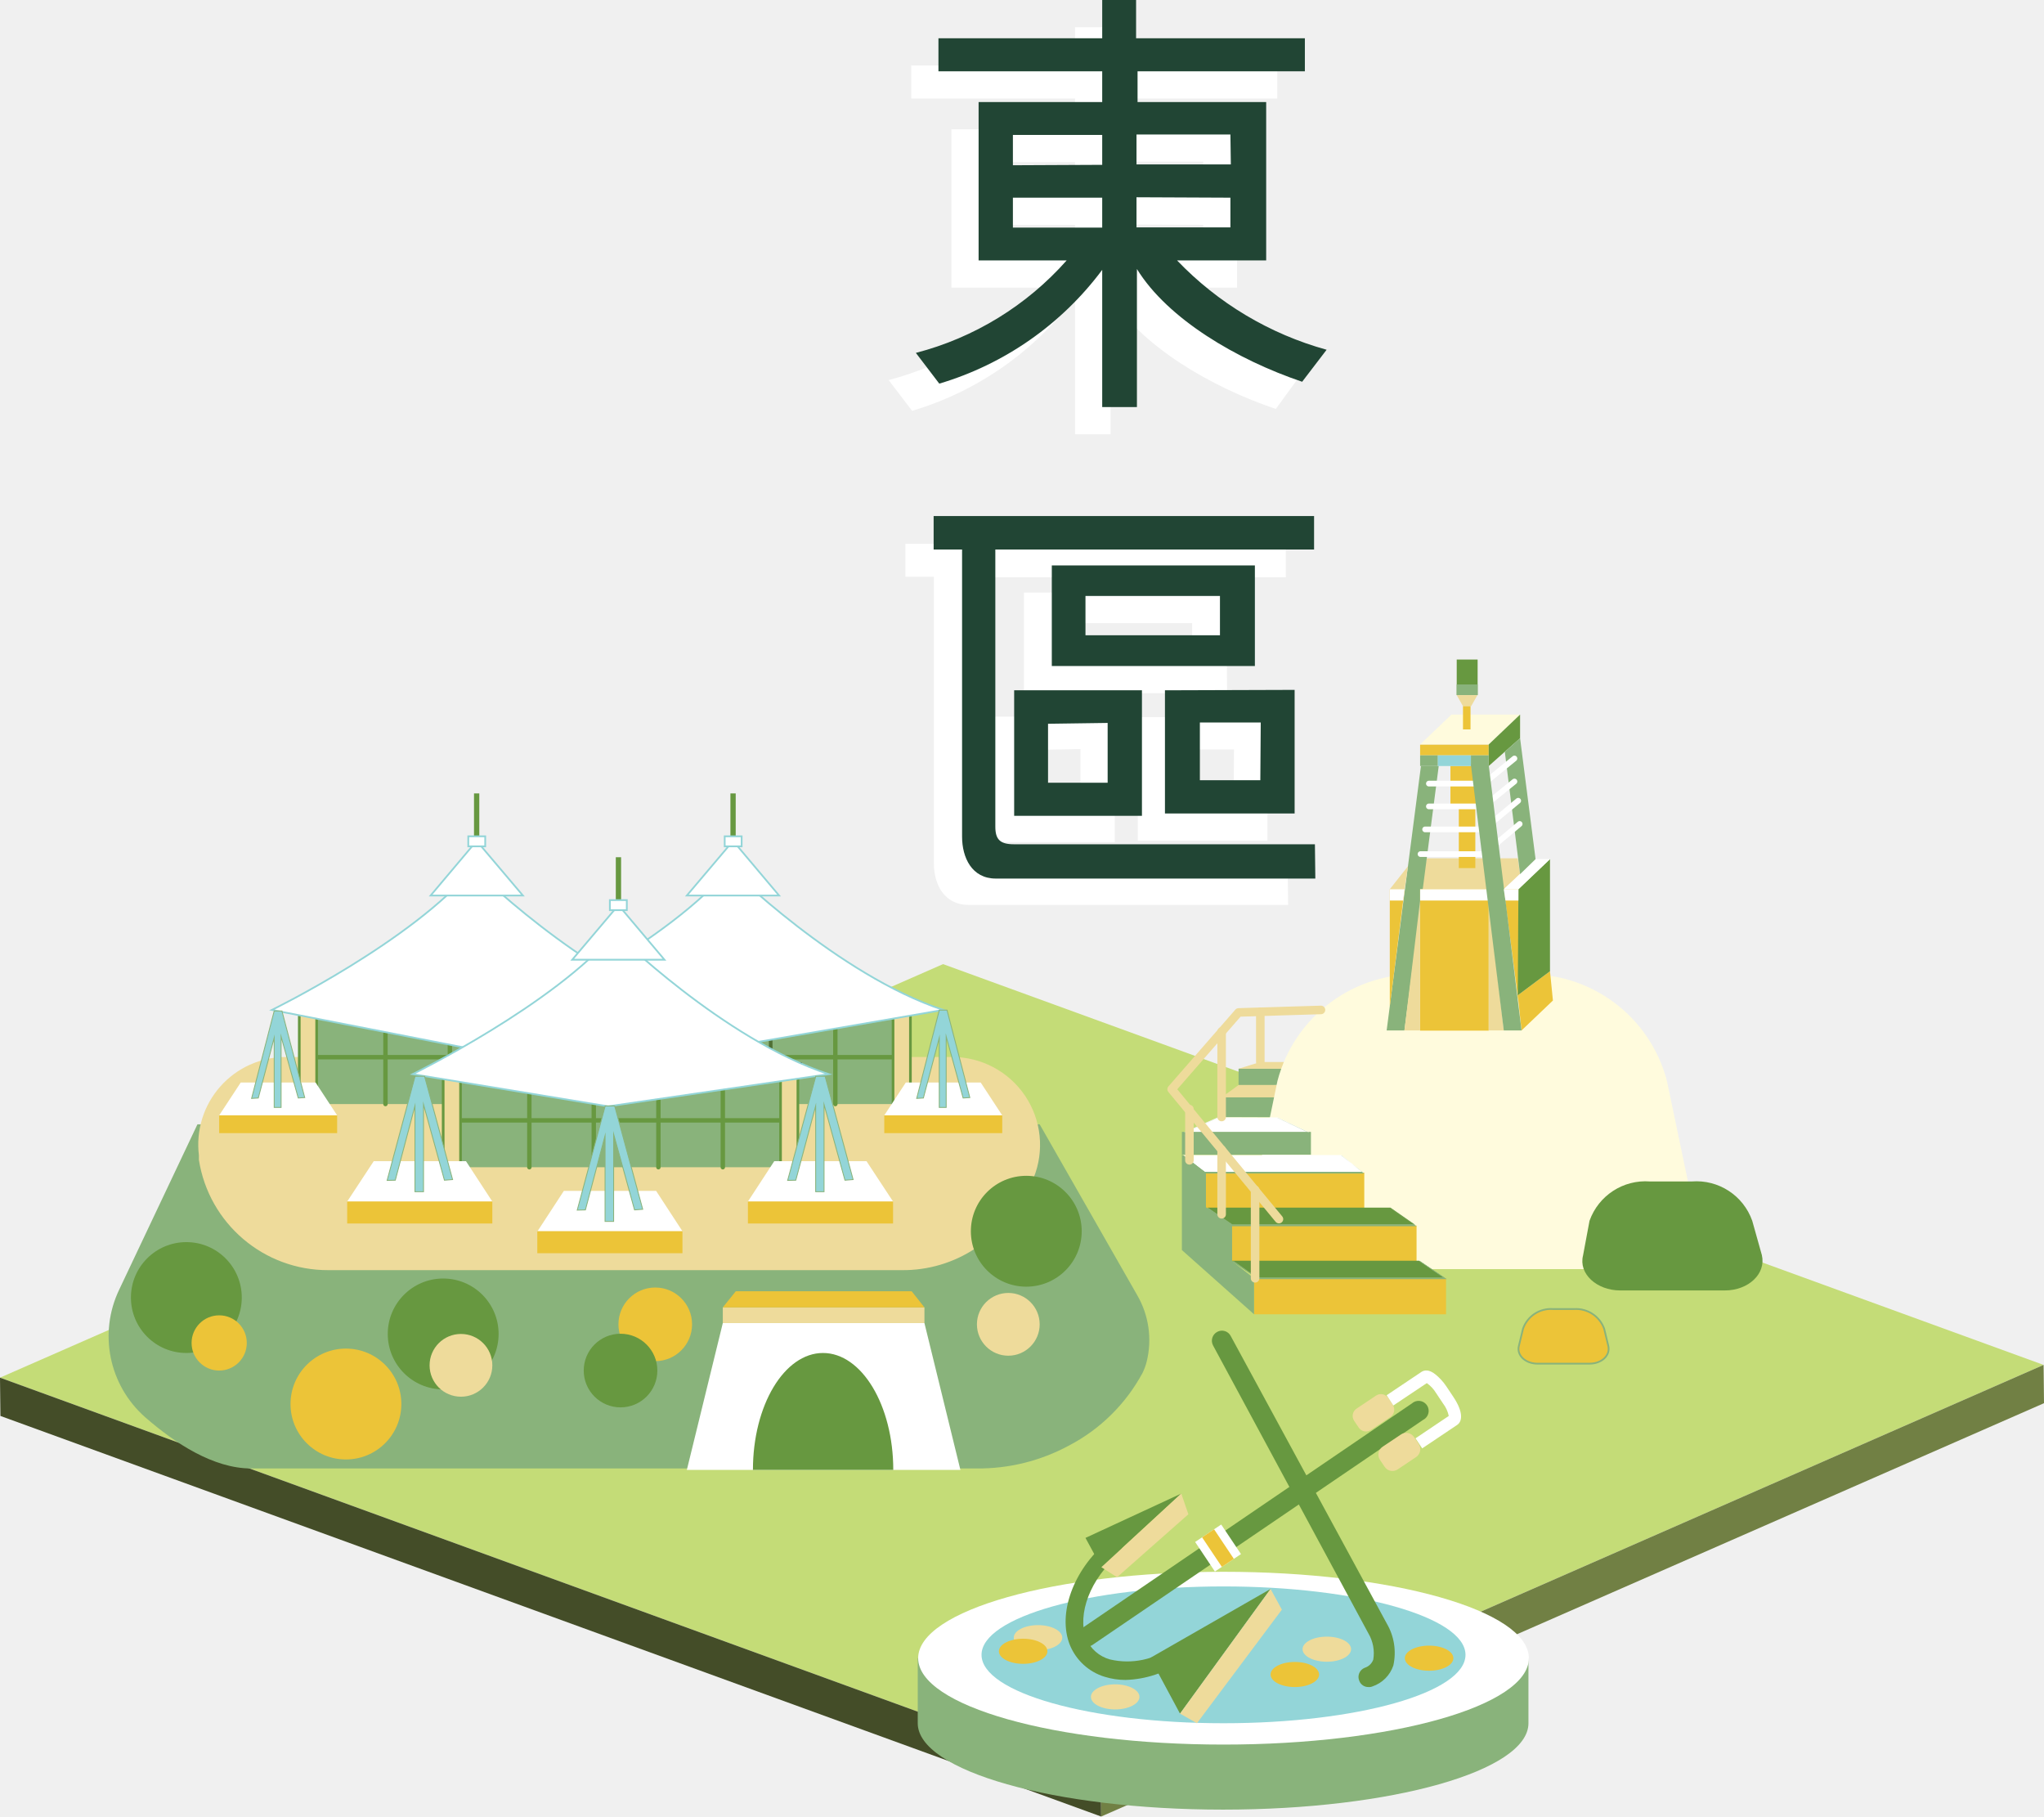
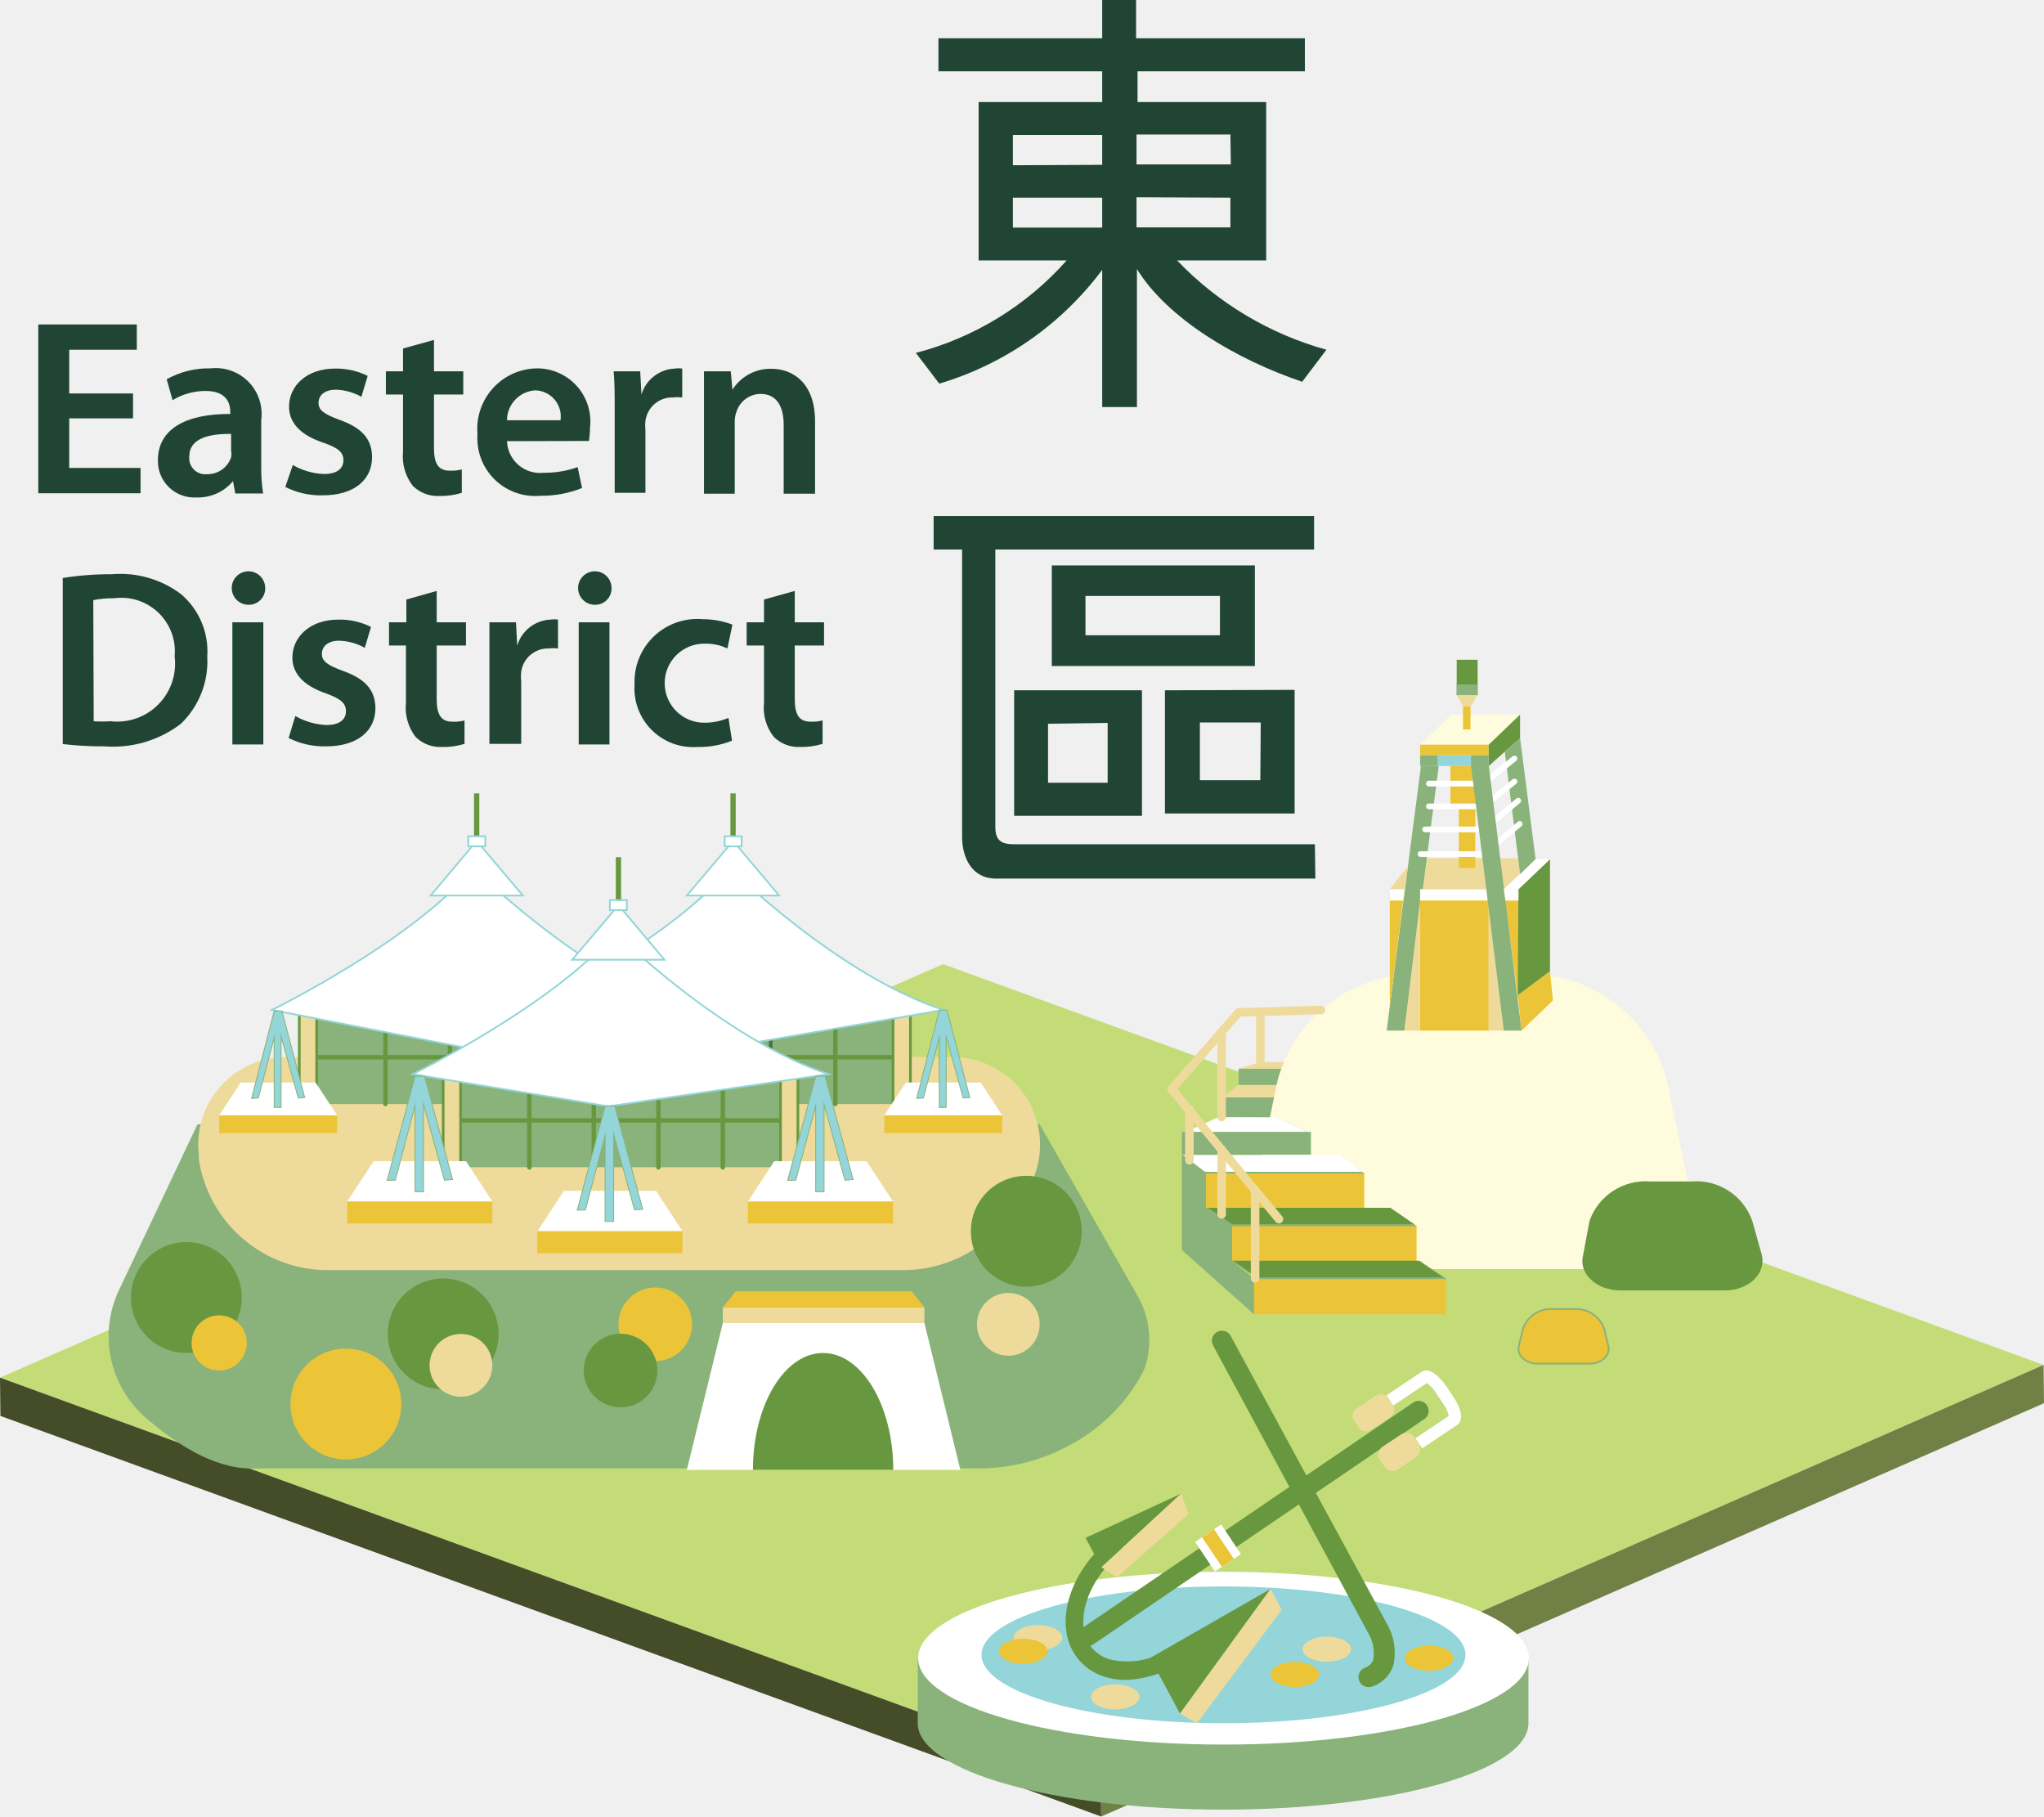
<svg xmlns="http://www.w3.org/2000/svg" width="97.73" height="86.84" viewBox="0 0 97.73 86.84">
  <g id="Layer_2" data-name="Layer 2">
    <g id="Icon">
      <g>
        <g>
-           <path d="M55,13.75A15.67,15.67,0,0,0,62.13,18L61,19.55c-3.11-1.05-6.43-3-7.9-5.39l0,6.6H51.4V14.2a15.08,15.08,0,0,1-7.79,5.44l-1.12-1.47a14.49,14.49,0,0,0,7.19-4.42H45.49V6.18H51.4V4.71H43.57V3.13H51.4V1.3H53V3.13h8.07V4.71H53l0,1.47h6.15v7.57ZM51.4,9.18V7.75H47.13l0,1.45Zm-4.27,3,4.27,0V10.75H47.13Zm10.4-4.45H53l0,1.43,4.51,0Zm-4.49,3v1.44h4.49V10.75Z" style="fill: #fff" />
-           <path d="M61.59,43.26H46.31c-1.14,0-1.66-.95-1.66-2V27.57l-1.36,0V26l18.19,0v1.6H46.29l0,13.25c0,.6.22.84.88.84h14.4Zm-8.29-3H47.19v-6l6.11,0Zm-4.49-4.4v2.82l2.85,0,0-2.87Zm9.86-2.72-9.71,0,0-4.81h9.68ZM50.6,31.67H57V29.79H50.6Zm10,2.61v5.91H54.4V34.28ZM59,35.83l-2.91,0v2.76l2.89,0Z" style="fill: #fff" />
-         </g>
-         <g>
-           <path d="M56.28,12.45a15.67,15.67,0,0,0,7.15,4.27l-1.17,1.53c-3.11-1.05-6.43-3-7.9-5.39l0,6.6H52.7V12.9a15.08,15.08,0,0,1-7.79,5.44l-1.12-1.47A14.49,14.49,0,0,0,51,12.45H46.79V4.88H52.7V3.41H44.87V1.83H52.7V0h1.62V1.83h8.07V3.41h-8l0,1.47h6.15v7.57ZM52.7,7.88V6.45H48.43l0,1.45Zm-4.27,3,4.27,0V9.45H48.43Zm10.4-4.45H54.34l0,1.43,4.51,0Zm-4.49,3v1.44h4.49V9.45Z" style="fill: #214534" />
+           <path d="M56.28,12.45a15.69,15.69,0,0,0,7.14,4.27l-1.16,1.53c-3.11-1.05-6.43-3-7.9-5.39l0,6.6H52.7V12.9a15.08,15.08,0,0,1-7.79,5.44l-1.12-1.47A14.49,14.49,0,0,0,51,12.45H46.79V4.88H52.7V3.41H44.87V1.83H52.7V0h1.62V1.83h8.07V3.41h-8l0,1.47h6.15v7.57ZM52.7,7.88V6.45H48.43l0,1.45Zm-4.27,3,4.27,0V9.45H48.43Zm10.4-4.45H54.34l0,1.43,4.51,0Zm-4.49,3v1.44h4.49V9.45Z" style="fill: #214534" />
          <path d="M62.89,42H47.61C46.47,42,46,41,46,40V26.27l-1.36,0v-1.6l18.19,0v1.6H47.59l0,13.25c0,.6.22.84.88.84h14.4ZM54.6,39H48.49V33l6.11,0Zm-4.49-4.4v2.82l2.85,0,0-2.86ZM60,31.84l-9.71,0,0-4.81H60ZM51.9,30.37h6.43V28.49H51.9Zm10,2.61v5.91H55.7V33Zm-1.62,1.56-2.91,0v2.76l2.89,0Z" style="fill: #214534" />
+         </g>
+         <g>
+           <path d="M6.36,20H3.31v2.37H6.72v1.21H1.83V15.51H6.54v1.21H3.31v2.09H6.36Z" style="fill: #214534" />
+           <path d="M12.49,22.19a8.08,8.08,0,0,0,.09,1.4H11.25L11.14,23h0a2.16,2.16,0,0,1-1.73.78A1.74,1.74,0,0,1,7.55,22c0-1.47,1.3-2.22,3.46-2.21v-.1c0-.38-.15-1-1.18-1a3.05,3.05,0,0,0-1.58.44l-.28-1a4.11,4.11,0,0,1,2.11-.52,2.19,2.19,0,0,1,2.41,2.47Zm-1.44-1.45c-1.05,0-2,.2-2,1.09a.77.77,0,0,0,.84.84,1.2,1.2,0,0,0,1.16-.8.93.93,0,0,0,0-.33Z" style="fill: #214534" />
+           <path d="M14,22.23a3.23,3.23,0,0,0,1.49.43c.65,0,.93-.28.93-.66s-.24-.59-1-.85c-1.14-.39-1.6-1-1.6-1.71,0-1,.85-1.82,2.2-1.82a3.39,3.39,0,0,1,1.56.35l-.3,1a2.62,2.62,0,0,0-1.23-.34c-.53,0-.82.27-.82.63s.28.54,1,.81c1.07.38,1.55.91,1.56,1.78,0,1.07-.83,1.83-2.37,1.83a3.78,3.78,0,0,1-1.78-.4Z" style="fill: #214534" />
+           <path d="M20.75,16.25v1.5h1.4v1.11h-1.4v2.56c0,.72.19,1.08.75,1.08a1.91,1.91,0,0,0,.58-.06l0,1.12a3.39,3.39,0,0,1-1.07.15,1.69,1.69,0,0,1-1.27-.48,2.3,2.3,0,0,1-.47-1.64V18.86h-.82V17.75h.82V16.66Z" style="fill: #214534" />
+           <path d="M24.24,21.09A1.58,1.58,0,0,0,26,22.6a4.64,4.64,0,0,0,1.62-.27l.21,1a5.16,5.16,0,0,1-2,.37,2.76,2.76,0,0,1-3-2.95,2.89,2.89,0,0,1,2.86-3.14,2.54,2.54,0,0,1,2.52,2.84,4.18,4.18,0,0,1-.05.63Zm2.56-1a1.25,1.25,0,0,0-1.21-1.43,1.44,1.44,0,0,0-1.35,1.43Z" style="fill: #214534" />
+           <path d="M29.39,19.64c0-.8,0-1.37-.05-1.89h1.27l.06,1.11h0a1.74,1.74,0,0,1,1.6-1.24,1.25,1.25,0,0,1,.35,0V19a1.89,1.89,0,0,0-.44,0,1.29,1.29,0,0,0-1.32,1.12,2,2,0,0,0,0,.44v3H29.39Z" style="fill: #214534" />
+           <path d="M33.66,19.49c0-.67,0-1.23,0-1.74h1.28l.08.88h0a2.15,2.15,0,0,1,1.87-1c1,0,2.08.66,2.08,2.51v3.46H37.47v-3.3c0-.83-.31-1.47-1.11-1.47a1.23,1.23,0,0,0-1.15.86,1.32,1.32,0,0,0-.08.47v3.44H33.66Z" style="fill: #214534" />
+           <path d="M3,27.63a14.69,14.69,0,0,1,2.35-.18,4.84,4.84,0,0,1,3.29.94,3.59,3.59,0,0,1,1.27,3,4.14,4.14,0,0,1-1.26,3.21A5.34,5.34,0,0,1,5,35.68a16.44,16.44,0,0,1-2-.11Zm1.48,6.85a6.45,6.45,0,0,0,.81,0,2.77,2.77,0,0,0,3.06-3.1A2.56,2.56,0,0,0,5.46,28.6a4.62,4.62,0,0,0-1,.09Z" style="fill: #214534" />
+           <path d="M11.84,28.91a.8.8,0,1,1,.84-.79.78.78,0,0,1-.84.79Zm-.73,6.68V29.75h1.48v5.84Z" style="fill: #214534" />
+           <path d="M14.12,34.23a3.27,3.27,0,0,0,1.49.43c.65,0,.93-.28.93-.66s-.24-.59-.95-.85c-1.14-.39-1.61-1-1.61-1.71,0-1,.85-1.82,2.2-1.82a3.36,3.36,0,0,1,1.56.35l-.3,1a2.62,2.62,0,0,0-1.23-.34c-.53,0-.82.27-.82.63s.28.54,1,.81c1.07.38,1.55.91,1.56,1.78,0,1.07-.83,1.83-2.37,1.83a3.78,3.78,0,0,1-1.78-.4Z" style="fill: #214534" />
+           <path d="M20.88,28.25v1.5h1.4v1.11h-1.4v2.56c0,.72.19,1.08.75,1.08a1.87,1.87,0,0,0,.58-.06l0,1.12a3.35,3.35,0,0,1-1.07.15,1.69,1.69,0,0,1-1.27-.48,2.3,2.3,0,0,1-.46-1.64V30.86H18.6V29.75h.83V28.66Z" style="fill: #214534" />
+           <path d="M23.4,31.64c0-.8,0-1.37,0-1.89h1.27l.06,1.11h0a1.74,1.74,0,0,1,1.6-1.24,1.25,1.25,0,0,1,.35,0V31a1.89,1.89,0,0,0-.44,0,1.29,1.29,0,0,0-1.32,1.12,2,2,0,0,0,0,.44v3H23.4Z" style="fill: #214534" />
+           <path d="M28.4,28.91a.8.8,0,1,1,.84-.79.78.78,0,0,1-.84.79Zm-.73,6.68V29.75h1.47v5.84Z" style="fill: #214534" />
+           <path d="M35,35.41a4.22,4.22,0,0,1-1.66.3,2.81,2.81,0,0,1-3-3,3,3,0,0,1,3.25-3.11,4.06,4.06,0,0,1,1.43.26L34.78,31a2.39,2.39,0,0,0-1.11-.23,1.89,1.89,0,0,0,0,3.78,2.93,2.93,0,0,0,1.16-.23Z" style="fill: #214534" />
+           <path d="M38,28.25v1.5h1.4v1.11H38v2.56c0,.72.19,1.08.76,1.08a1.84,1.84,0,0,0,.57-.06l0,1.12a3.44,3.44,0,0,1-1.07.15A1.68,1.68,0,0,1,37,35.23a2.25,2.25,0,0,1-.47-1.64V30.86h-.83V29.75h.83V28.66Z" style="fill: #214534" />
        </g>
        <g style="isolation: isolate">
          <polygon points="52.63 85.01 0 65.86 45.09 46.09 97.71 65.25 52.63 85.01" style="fill: #c4dc77" />
          <polygon points="52.65 86.84 52.63 85.01 97.71 65.25 97.73 67.08 52.65 86.84" style="fill: #718044" />
          <polygon points="0.02 67.69 0 65.86 52.63 85.01 52.65 86.84 0.02 67.69" style="fill: #444d28" />
        </g>
        <g>
          <rect x="58.41" y="52.45" width="2.68" height="0.95" style="fill: #89b37b" />
          <rect x="59.22" y="51.09" width="2.25" height="0.78" style="fill: #89b37b" />
          <polygon points="59.22 51.09 60.26 50.77 61.92 50.77 61.48 51.09 59.22 51.09" style="fill: #eedb9b" />
          <polygon points="58.41 52.46 59.22 51.87 61.25 51.87 61.09 52.46 58.41 52.46" style="fill: #eedb9b" />
          <path d="M77.21,60.67H63.56A3.35,3.35,0,0,1,60,56.88l1.08-5.21A6.84,6.84,0,0,1,68,46.58h4.82a6.82,6.82,0,0,1,6.88,5.09l1.09,5.21A3.35,3.35,0,0,1,77.21,60.67Z" style="fill: #fffbdd" />
          <path d="M82.47,61.69h-5c-1.13,0-2-.8-1.78-1.67L76,58.36a2.84,2.84,0,0,1,2.89-1.88h2a2.83,2.83,0,0,1,2.89,1.88L84.24,60C84.45,60.89,83.6,61.69,82.47,61.69Z" style="fill: #679840" />
          <path d="M76,65.19H73.51c-.57,0-1-.4-.89-.84l.2-.83a1.41,1.41,0,0,1,1.44-.94h1a1.43,1.43,0,0,1,1.44.94l.2.83C77,64.79,76.59,65.19,76,65.19Z" style="fill: #ecc438;stroke: #89b37b;stroke-miterlimit: 10;stroke-width: 0.084px" />
          <rect x="57.59" y="56.06" width="7.64" height="1.71" style="fill: #ecc438" />
          <rect x="58.91" y="58.59" width="8.82" height="1.71" style="fill: #ecc438" />
          <g>
-             <polygon points="58.91 58.55 57.73 57.73 66.48 57.73 67.66 58.55 58.91 58.55" style="fill: #679840" />
+             <polygon points="58.91 58.55 57.73 57.74 66.48 57.74 67.66 58.55 58.91 58.55" style="fill: #679840" />
            <path d="M66.47,57.76l1.12.77H58.92l-1.13-.77h8.68m0,0H57.66l1.25.86h8.82l-1.25-.86Z" style="fill: #89b37b" />
          </g>
          <g>
            <polygon points="57.59 56.04 56.57 55.22 64.14 55.22 65.16 56.04 57.59 56.04" style="fill: #fff" />
            <path d="M64.13,55.24l1,.78H57.6l-1-.78h7.5m0,0H56.51l1.08.86h7.63l-1.08-.86Z" style="fill: #89b37b" />
          </g>
          <rect x="59.96" y="61.12" width="9.18" height="1.71" style="fill: #ecc438" />
          <g>
            <polygon points="60.09 61.09 58.88 60.27 67.86 60.27 69.07 61.09 60.09 61.09" style="fill: #679840" />
            <path d="M67.85,60.29l1.15.78H60.11L59,60.29h8.9m0,0h-9l1.28.86h9l-1.28-.86Z" style="fill: #89b37b" />
          </g>
-           <polygon points="56.51 55.2 56.51 59.76 59.96 62.83 59.96 61.11 58.91 60.29 58.91 58.57 57.66 57.71 57.66 56.06 56.51 55.2" style="fill: #89b37b" />
+           <polygon points="56.51 55.2 56.51 59.76 59.96 62.83 59.96 61.11 58.91 60.29 58.91 58.57 57.66 57.72 57.66 56.06 56.51 55.2" style="fill: #89b37b" />
          <g>
            <polygon points="72.57 41.03 68.22 41.03 67.9 42.51 71.9 42.51 72.68 41.79 72.57 41.03" style="fill: #eedb9b" />
-             <polygon points="67.9 35.59 69.4 34.16 72.68 34.16 71.18 35.59 67.9 35.59" style="fill: #fffbdd" />
+             <polygon points="67.9 35.6 69.4 34.16 72.68 34.16 71.18 35.6 67.9 35.6" style="fill: #fffbdd" />
            <rect x="67.9" y="35.6" width="3.28" height="0.51" style="fill: #ecc438" />
            <rect x="67.9" y="36.11" width="0.85" height="0.51" style="fill: #89b37b" />
-             <polygon points="67.15 49.26 66.3 49.26 67.94 36.62 68.79 36.62 67.15 49.26" style="fill: #89b37b" />
-             <g>
-               <rect x="69.65" y="31.53" width="1" height="1.7" style="fill: #679840" />
+             <polygon points="67.15 49.27 66.3 49.27 67.94 36.62 68.79 36.62 67.15 49.27" style="fill: #89b37b" />
+             <g>
+               <rect x="69.65" y="31.54" width="1" height="1.7" style="fill: #679840" />
              <rect x="69.65" y="32.72" width="1" height="0.51" style="fill: #89b37b" />
              <polygon points="70.34 33.76 69.95 33.76 69.65 33.23 70.64 33.23 70.34 33.76" style="fill: #eedb9b" />
              <rect x="69.95" y="33.76" width="0.36" height="1.11" style="fill: #ecc438" />
            </g>
            <rect x="67.9" y="42.51" width="3.28" height="6.76" style="fill: #ecc438" />
            <rect x="67.9" y="42.51" width="3.28" height="0.54" style="fill: #fff" />
-             <polygon points="67.15 49.26 67.9 49.26 67.9 43.05 67.15 49.26" style="fill: #eedb9b" />
-             <polygon points="71.18 49.26 71.9 49.26 71.18 43.05 71.18 49.26" style="fill: #eedb9b" />
+             <polygon points="67.15 49.27 67.9 49.27 67.9 43.05 67.15 49.27" style="fill: #eedb9b" />
+             <polygon points="71.18 49.27 71.9 49.27 71.18 43.05 71.18 49.27" style="fill: #eedb9b" />
            <polygon points="67.16 42.51 66.45 42.51 66.45 48.12 67.16 42.51" style="fill: #ecc438" />
            <polygon points="71.9 42.51 72.6 42.51 72.6 47.87 71.9 42.51" style="fill: #ecc438" />
            <rect x="69.35" y="36.62" width="1.58" height="1.99" style="fill: #ecc438" />
            <rect x="68.75" y="36.11" width="1.58" height="0.51" style="fill: #93d5d8" />
            <rect x="69.75" y="38.61" width="0.79" height="2.89" style="fill: #ecc438" />
-             <polygon points="72.75 49.26 74.25 47.83 74.11 46.43 72.57 47.58 72.75 49.26" style="fill: #ecc438" />
+             <polygon points="72.75 49.27 74.25 47.83 74.11 46.43 72.57 47.58 72.75 49.27" style="fill: #ecc438" />
            <polygon points="72.6 42.51 74.11 41.07 74.11 46.43 72.57 47.58 72.6 42.51" style="fill: #679840" />
            <polygon points="71.9 42.51 73.42 41.07 74.11 41.07 72.6 42.51 71.9 42.51" style="fill: #fff" />
-             <polygon points="71.18 35.59 72.68 34.16 72.68 35.29 71.18 36.62 71.18 35.59" style="fill: #679840" />
+             <polygon points="71.18 35.6 72.68 34.16 72.68 35.29 71.18 36.62 71.18 35.6" style="fill: #679840" />
            <polygon points="73.42 41.07 72.68 41.79 71.95 35.94 72.68 35.29 73.42 41.07" style="fill: #89b37b" />
            <polygon points="66.45 42.51 67.32 41.41 67.16 42.51 66.45 42.51" style="fill: #eedb9b" />
            <polyline points="68.32 37.46 70.94 37.46 72.41 36.26" style="fill: none;stroke: #fff;stroke-linecap: round;stroke-linejoin: round;stroke-width: 0.273px" />
            <polyline points="68.32 38.55 70.94 38.55 72.41 37.36" style="fill: none;stroke: #fff;stroke-linecap: round;stroke-linejoin: round;stroke-width: 0.273px" />
            <polyline points="68.14 39.65 70.94 39.65 72.59 38.28" style="fill: none;stroke: #fff;stroke-linecap: round;stroke-linejoin: round;stroke-width: 0.273px" />
            <polyline points="67.92 40.83 70.94 40.83 72.66 39.39" style="fill: none;stroke: #fff;stroke-linecap: round;stroke-linejoin: round;stroke-width: 0.273px" />
-             <polygon points="71.9 49.26 72.75 49.26 71.18 36.57 70.33 36.57 71.9 49.26" style="fill: #89b37b" />
+             <polygon points="71.9 49.27 72.75 49.27 71.18 36.57 70.33 36.57 71.9 49.27" style="fill: #89b37b" />
          </g>
          <rect x="56.51" y="54.11" width="6.17" height="1.09" style="fill: #89b37b" />
          <g>
            <polygon points="56.61 54.13 58.24 53.41 61.09 53.42 62.59 54.13 56.61 54.13" style="fill: #fff" />
            <path d="M61.08,53.44l1.41.67H56.71l1.53-.67h2.84m0,0H58.23l-1.72.75h6.17l-1.59-.75Z" style="fill: #89b37b" />
          </g>
          <polyline points="61.15 58.28 56.02 52.07 59.22 48.4 63.16 48.28" style="fill: none;stroke: #eedb9b;stroke-linecap: round;stroke-linejoin: round;stroke-width: 0.409px" />
          <line x1="60.01" y1="56.88" x2="60.01" y2="61.11" style="fill: none;stroke: #eedb9b;stroke-linecap: round;stroke-linejoin: round;stroke-width: 0.409px" />
          <line x1="58.41" y1="54.96" x2="58.41" y2="58.05" style="fill: none;stroke: #eedb9b;stroke-linecap: round;stroke-linejoin: round;stroke-width: 0.409px" />
          <line x1="56.87" y1="55.47" x2="56.87" y2="53.02" style="fill: none;stroke: #eedb9b;stroke-linecap: round;stroke-linejoin: round;stroke-width: 0.409px" />
          <line x1="58.41" y1="53.4" x2="58.41" y2="49.31" style="fill: none;stroke: #eedb9b;stroke-linecap: round;stroke-linejoin: round;stroke-width: 0.409px" />
          <line x1="60.26" y1="50.77" x2="60.26" y2="48.37" style="fill: none;stroke: #eedb9b;stroke-linecap: round;stroke-linejoin: round;stroke-width: 0.409px" />
          <polygon points="66.45 42.51 66.45 43.05 67.09 43.05 67.16 42.51 66.45 42.51" style="fill: #fff" />
          <polygon points="71.98 43.05 72.6 43.05 72.6 42.51 71.9 42.51 71.98 43.05" style="fill: #fff" />
          <rect x="70.33" y="36.11" width="0.85" height="0.51" style="fill: #89b37b" />
        </g>
        <g>
          <path d="M54.37,61.91l-4.66-8.16-40.27,0L5.7,61.65a5.16,5.16,0,0,0,1.24,6.1C8.37,69,10.21,70.2,12,70.2H46.69a9.09,9.09,0,0,0,4.43-1.1,8.43,8.43,0,0,0,3.5-3.45,2.71,2.71,0,0,0,.21-.57A4.28,4.28,0,0,0,54.37,61.91Z" style="fill: #89b37b" />
          <path d="M43.11,60.72H15.7a6.24,6.24,0,0,1-6.19-5.27l0-.22a4.19,4.19,0,0,1,4.16-4.7l31.86,0a4.2,4.2,0,0,1,3.89,5.78,7.8,7.8,0,0,1-2.77,3.36A6.25,6.25,0,0,1,43.11,60.72Z" style="fill: #eedb9b" />
          <g>
            <rect x="15.15" y="48.29" width="15.29" height="4.49" style="fill: #89b37b" />
            <g>
              <line x1="18.43" y1="48.29" x2="18.43" y2="52.78" style="fill: none;stroke: #679840;stroke-linecap: round;stroke-linejoin: round;stroke-width: 0.21px" />
              <line x1="21.51" y1="48.29" x2="21.51" y2="52.78" style="fill: none;stroke: #679840;stroke-linecap: round;stroke-linejoin: round;stroke-width: 0.21px" />
              <line x1="24.6" y1="48.29" x2="24.6" y2="52.78" style="fill: none;stroke: #679840;stroke-linecap: round;stroke-linejoin: round;stroke-width: 0.21px" />
              <line x1="27.68" y1="48.29" x2="27.68" y2="52.78" style="fill: none;stroke: #679840;stroke-linecap: round;stroke-linejoin: round;stroke-width: 0.21px" />
            </g>
            <line x1="15.15" y1="50.54" x2="30.44" y2="50.54" style="fill: none;stroke: #679840;stroke-linecap: round;stroke-linejoin: round;stroke-width: 0.21px" />
            <rect x="14.19" y="47.8" width="17.21" height="0.49" style="fill: #fff;stroke: #231f20;stroke-miterlimit: 10;stroke-width: 0.094px" />
            <rect x="14.31" y="48.29" width="0.83" height="4.49" style="fill: #eedb9b;stroke: #679840;stroke-miterlimit: 10;stroke-width: 0.126px" />
            <rect x="30.44" y="48.29" width="0.83" height="4.49" style="fill: #fff;stroke: #231f20;stroke-miterlimit: 10;stroke-width: 0.094px" />
          </g>
          <g>
            <rect x="27.4" y="48.29" width="15.29" height="4.49" style="fill: #89b37b" />
            <g>
              <line x1="30.68" y1="48.29" x2="30.68" y2="52.78" style="fill: #fff;stroke: #231f20;stroke-miterlimit: 10;stroke-width: 0.094px" />
              <line x1="33.77" y1="48.29" x2="33.77" y2="52.78" style="fill: #fff;stroke: #3a472b;stroke-linecap: round;stroke-linejoin: round;stroke-width: 0.133px" />
              <line x1="36.85" y1="48.29" x2="36.85" y2="52.78" style="fill: #fff;stroke: #507035;stroke-linecap: round;stroke-linejoin: round;stroke-width: 0.172px" />
              <line x1="39.94" y1="48.29" x2="39.94" y2="52.78" style="fill: none;stroke: #679840;stroke-linecap: round;stroke-linejoin: round;stroke-width: 0.21px" />
            </g>
            <line x1="27.4" y1="50.54" x2="42.7" y2="50.54" style="fill: none;stroke: #679840;stroke-linecap: round;stroke-linejoin: round;stroke-width: 0.21px" />
            <rect x="26.44" y="47.8" width="17.21" height="0.49" style="fill: #fff;stroke: #231f20;stroke-miterlimit: 10;stroke-width: 0.094px" />
            <rect x="26.57" y="48.29" width="0.83" height="4.49" style="fill: #fff;stroke: #231f20;stroke-miterlimit: 10;stroke-width: 0.094px" />
            <rect x="42.7" y="48.29" width="0.83" height="4.49" style="fill: #eedb9b;stroke: #679840;stroke-miterlimit: 10;stroke-width: 0.126px" />
          </g>
          <g>
            <rect x="22.03" y="51.31" width="15.29" height="4.49" style="fill: #89b37b" />
            <g>
-               <line x1="25.31" y1="51.31" x2="25.31" y2="55.8" style="fill: none;stroke: #679840;stroke-linecap: round;stroke-linejoin: round;stroke-width: 0.21px" />
-               <line x1="28.39" y1="51.31" x2="28.39" y2="55.8" style="fill: none;stroke: #679840;stroke-linecap: round;stroke-linejoin: round;stroke-width: 0.21px" />
-               <line x1="31.48" y1="51.31" x2="31.48" y2="55.8" style="fill: none;stroke: #679840;stroke-linecap: round;stroke-linejoin: round;stroke-width: 0.21px" />
-               <line x1="34.56" y1="51.31" x2="34.56" y2="55.8" style="fill: none;stroke: #679840;stroke-linecap: round;stroke-linejoin: round;stroke-width: 0.21px" />
+               <line x1="25.31" y1="51.31" x2="25.31" y2="55.81" style="fill: none;stroke: #679840;stroke-linecap: round;stroke-linejoin: round;stroke-width: 0.21px" />
+               <line x1="28.39" y1="51.31" x2="28.39" y2="55.81" style="fill: none;stroke: #679840;stroke-linecap: round;stroke-linejoin: round;stroke-width: 0.21px" />
+               <line x1="31.48" y1="51.31" x2="31.48" y2="55.81" style="fill: none;stroke: #679840;stroke-linecap: round;stroke-linejoin: round;stroke-width: 0.21px" />
+               <line x1="34.56" y1="51.31" x2="34.56" y2="55.81" style="fill: none;stroke: #679840;stroke-linecap: round;stroke-linejoin: round;stroke-width: 0.21px" />
            </g>
            <line x1="22.03" y1="53.56" x2="37.32" y2="53.56" style="fill: none;stroke: #679840;stroke-linecap: round;stroke-linejoin: round;stroke-width: 0.21px" />
            <rect x="21.07" y="50.83" width="17.21" height="0.49" style="fill: #fff;stroke: #231f20;stroke-miterlimit: 10;stroke-width: 0.094px" />
            <rect x="21.19" y="51.31" width="0.83" height="4.49" style="fill: #eedb9b;stroke: #679840;stroke-miterlimit: 10;stroke-width: 0.126px" />
            <rect x="37.32" y="51.31" width="0.83" height="4.49" style="fill: #eedb9b;stroke: #679840;stroke-miterlimit: 10;stroke-width: 0.126px" />
          </g>
          <g>
            <path d="M13,48.28S19.71,45,22.63,41.5c0,0,5.16,5.11,10.21,6.78L22.31,50.1Z" style="fill: #fff;stroke: #93d5d8;stroke-miterlimit: 10;stroke-width: 0.084px" />
            <polygon points="22.79 40.2 20.59 42.81 25 42.81 22.79 40.2" style="fill: #fff;stroke: #93d5d8;stroke-miterlimit: 10;stroke-width: 0.084px" />
          </g>
          <g>
            <path d="M25.21,48.28S32,45,34.89,41.5c0,0,5.16,5.11,10.21,6.78L34.56,50.1Z" style="fill: #fff;stroke: #93d5d8;stroke-miterlimit: 10;stroke-width: 0.084px" />
            <polygon points="35.05 40.2 32.84 42.81 37.25 42.81 35.05 40.2" style="fill: #fff;stroke: #93d5d8;stroke-miterlimit: 10;stroke-width: 0.084px" />
          </g>
          <g>
            <path d="M19.73,51.35s6.75-3.31,9.68-6.77c0,0,5.15,5.1,10.21,6.77L29.08,52.89Z" style="fill: #fff;stroke: #93d5d8;stroke-miterlimit: 10;stroke-width: 0.084px" />
            <polygon points="29.57 43.27 27.36 45.88 31.77 45.88 29.57 43.27" style="fill: #fff;stroke: #93d5d8;stroke-miterlimit: 10;stroke-width: 0.084px" />
          </g>
          <g>
            <line x1="22.79" y1="40.2" x2="22.79" y2="37.93" style="fill: none;stroke: #679840;stroke-miterlimit: 10;stroke-width: 0.253px" />
            <rect x="22.39" y="39.98" width="0.81" height="0.48" style="fill: #fff;stroke: #93d5d8;stroke-miterlimit: 10;stroke-width: 0.084px" />
          </g>
          <g>
            <line x1="29.57" y1="43.25" x2="29.57" y2="40.98" style="fill: none;stroke: #679840;stroke-miterlimit: 10;stroke-width: 0.253px" />
            <rect x="29.16" y="43.03" width="0.81" height="0.48" style="fill: #fff;stroke: #93d5d8;stroke-miterlimit: 10;stroke-width: 0.084px" />
          </g>
          <g>
            <line x1="35.05" y1="40.2" x2="35.05" y2="37.93" style="fill: none;stroke: #679840;stroke-miterlimit: 10;stroke-width: 0.253px" />
            <rect x="34.65" y="39.98" width="0.81" height="0.48" style="fill: #fff;stroke: #93d5d8;stroke-miterlimit: 10;stroke-width: 0.084px" />
          </g>
          <g>
            <polygon points="32.63 58.86 25.7 58.86 26.96 56.93 31.37 56.93 32.63 58.86" style="fill: #fff" />
            <polygon points="29.39 52.87 28.93 52.87 28.93 52.89 27.6 57.85 27.99 57.84 28.93 54.29 28.93 58.39 29.34 58.39 29.34 54.22 30.34 57.84 30.73 57.81 29.39 52.87" style="fill: #93d5d8;stroke: #89b37b;stroke-miterlimit: 10;stroke-width: 0.042px" />
            <rect x="25.69" y="58.86" width="6.94" height="1.05" style="fill: #ecc438" />
          </g>
          <g>
            <polygon points="23.54 57.44 16.6 57.44 17.87 55.51 22.28 55.51 23.54 57.44" style="fill: #fff" />
            <polygon points="20.3 51.45 19.84 51.45 19.84 51.47 18.51 56.43 18.9 56.42 19.84 52.87 19.84 56.97 20.25 56.97 20.25 52.8 21.25 56.42 21.64 56.39 20.3 51.45" style="fill: #93d5d8;stroke: #89b37b;stroke-miterlimit: 10;stroke-width: 0.042px" />
            <rect x="16.6" y="57.44" width="6.94" height="1.05" style="fill: #ecc438" />
          </g>
          <g>
            <polygon points="16.12 53.32 10.48 53.32 11.51 51.75 15.09 51.75 16.12 53.32" style="fill: #fff" />
            <polygon points="13.48 48.33 13.11 48.33 12.03 52.51 12.35 52.49 13.11 49.61 13.11 52.94 13.44 52.94 13.44 49.55 14.26 52.49 14.57 52.47 13.48 48.33" style="fill: #93d5d8;stroke: #89b37b;stroke-miterlimit: 10;stroke-width: 0.042px" />
            <rect x="10.48" y="53.32" width="5.64" height="0.85" style="fill: #ecc438" />
          </g>
          <g>
            <polygon points="47.92 53.32 42.28 53.32 43.31 51.75 46.89 51.75 47.92 53.32" style="fill: #fff" />
            <polygon points="45.28 48.29 44.91 48.29 43.83 52.51 44.15 52.49 44.91 49.61 44.91 52.94 45.24 52.94 45.24 49.55 46.05 52.49 46.37 52.47 45.28 48.29" style="fill: #93d5d8;stroke: #89b37b;stroke-miterlimit: 10;stroke-width: 0.042px" />
            <rect x="42.28" y="53.32" width="5.64" height="0.85" style="fill: #ecc438" />
          </g>
          <g>
            <polygon points="42.7 57.44 35.76 57.44 37.02 55.51 41.43 55.51 42.7 57.44" style="fill: #fff" />
            <polygon points="39.45 51.45 39 51.45 39 51.47 37.66 56.43 38.05 56.42 39 52.87 39 56.97 39.4 56.97 39.4 52.8 40.4 56.42 40.79 56.39 39.45 51.45" style="fill: #93d5d8;stroke: #89b37b;stroke-miterlimit: 10;stroke-width: 0.042px" />
            <rect x="35.76" y="57.44" width="6.94" height="1.05" style="fill: #ecc438" />
          </g>
          <rect x="34.56" y="62.5" width="9.64" height="0.75" style="fill: #eedb9b" />
          <polygon points="44.2 62.5 34.56 62.5 35.18 61.73 43.59 61.73 44.2 62.5" style="fill: #ecc438" />
          <polygon points="45.92 70.27 32.84 70.27 34.56 63.25 44.2 63.25 45.92 70.27" style="fill: #fff" />
          <path d="M36,70.27c0-3.09,1.5-5.59,3.35-5.59s3.36,2.5,3.36,5.59Z" style="fill: #679840" />
          <circle cx="8.91" cy="62.03" r="2.65" style="fill: #679840" />
          <circle cx="21.19" cy="63.77" r="2.65" style="fill: #679840" />
          <circle cx="49.07" cy="58.86" r="2.65" style="fill: #679840" />
          <circle cx="16.54" cy="67.12" r="2.65" style="fill: #ecc438" />
          <circle cx="31.33" cy="63.31" r="1.76" style="fill: #ecc438" />
          <circle cx="29.67" cy="65.52" r="1.76" style="fill: #679840" />
          <circle cx="22.04" cy="65.27" r="1.5" style="fill: #eedb9b" />
          <circle cx="48.21" cy="63.31" r="1.5" style="fill: #eedb9b" />
          <circle cx="10.48" cy="64.2" r="1.32" style="fill: #ecc438" />
        </g>
        <g>
          <path d="M68.12,79.27a41.76,41.76,0,0,0-9.62-1,41.83,41.83,0,0,0-9.62,1h-5v3.11c0,2.28,6.54,4.13,14.6,4.13s14.6-1.85,14.6-4.13V79.27Z" style="fill: #89b37b" />
          <ellipse cx="58.5" cy="79.27" rx="14.6" ry="4.13" style="fill: #fff" />
          <ellipse cx="58.5" cy="79.11" rx="11.57" ry="3.27" style="fill: #93d5d8" />
          <path d="M65.43,80.65a.46.46,0,0,1-.44-.3.47.47,0,0,1,.26-.62.64.64,0,0,0,.41-.39,1.86,1.86,0,0,0-.23-1.25h0L58,64.32a.48.48,0,0,1,.2-.65.47.47,0,0,1,.64.19l7.47,13.76a2.78,2.78,0,0,1,.31,2,1.59,1.59,0,0,1-1,1A.39.39,0,0,1,65.43,80.65Z" style="fill: #679840" />
          <path d="M52,78.72a.5.5,0,0,1-.4-.21.48.48,0,0,1,.13-.67L67.51,67.09a.48.48,0,1,1,.53.79L52.23,78.64A.56.56,0,0,1,52,78.72Z" style="fill: #679840" />
          <g>
-             <path d="M53.82,80.31a3.32,3.32,0,0,1-1-.15,2.62,2.62,0,0,1-1.67-1.53c-.59-1.49.16-3.57,1.8-4.95a.42.42,0,0,1,.54.65c-1.35,1.12-2,2.84-1.56,4a1.74,1.74,0,0,0,1.14,1,3.62,3.62,0,0,0,3-.63.42.42,0,1,1,.46.7A4.93,4.93,0,0,1,53.82,80.31Z" style="fill: #679840" />
+             <path d="M53.82,80.31a3.32,3.32,0,0,1-1-.15,2.62,2.62,0,0,1-1.67-1.53c-.59-1.49.16-3.57,1.8-4.95a.42.42,0,0,1,.54.65c-1.35,1.12-2,2.84-1.56,4a1.75,1.75,0,0,0,1.14,1,3.62,3.62,0,0,0,3-.63.42.42,0,1,1,.46.7A4.93,4.93,0,0,1,53.82,80.31Z" style="fill: #679840" />
            <polygon points="56.48 71.4 51.9 73.52 52.66 74.92 56.48 71.4" style="fill: #679840" />
            <polygon points="60.75 75.96 56.42 81.92 54.99 79.26 60.75 75.96" style="fill: #679840" />
          </g>
          <polygon points="60.75 75.96 61.29 76.95 57.23 82.38 56.42 81.92 60.75 75.96" style="fill: #eedb9b" />
          <polygon points="56.48 71.4 56.82 72.39 53.41 75.4 52.66 74.92 56.48 71.4" style="fill: #eedb9b" />
          <ellipse cx="63.44" cy="78.84" rx="1.16" ry="0.6" style="fill: #eedb9b" />
          <ellipse cx="61.91" cy="80.05" rx="1.16" ry="0.6" style="fill: #ecc438" />
          <ellipse cx="53.32" cy="81.12" rx="1.16" ry="0.6" style="fill: #eedb9b" />
          <ellipse cx="49.63" cy="78.29" rx="1.16" ry="0.6" style="fill: #eedb9b" />
          <ellipse cx="48.92" cy="78.94" rx="1.16" ry="0.6" style="fill: #ecc438" />
          <ellipse cx="68.33" cy="79.27" rx="1.16" ry="0.6" style="fill: #ecc438" />
          <rect x="64.69" y="66.93" width="1.96" height="1.23" rx="0.42" transform="translate(-26.47 47.91) rotate(-33.78)" style="fill: #eedb9b" />
          <rect x="65.93" y="68.76" width="1.96" height="1.3" rx="0.45" transform="translate(-27.3 48.92) rotate(-33.78)" style="fill: #eedb9b" />
-           <path d="M68,69.24l-.32-.48,1.59-1.07A1.45,1.45,0,0,0,69,67.1l-.34-.51a1.55,1.55,0,0,0-.44-.47l-1.6,1.07-.32-.49,1.67-1.12c.13-.08.35-.13.67.13a2.56,2.56,0,0,1,.51.56l.34.51c.5.75.42,1.18.18,1.34Z" style="fill: #fff" />
+           <path d="M68,69.24l-.32-.48,1.59-1.07A1.51,1.51,0,0,0,69,67.1l-.34-.51a1.55,1.55,0,0,0-.44-.47l-1.6,1.07-.32-.49,1.67-1.12c.13-.08.35-.13.67.13a2.56,2.56,0,0,1,.51.56l.34.51c.5.75.42,1.18.18,1.34Z" style="fill: #fff" />
          <rect x="57.38" y="73.25" width="1.7" height="1.5" transform="translate(87.37 -15.54) rotate(56.22)" style="fill: #fff" />
          <rect x="57.38" y="73.66" width="1.7" height="0.69" transform="translate(87.37 -15.54) rotate(56.22)" style="fill: #ecc438" />
        </g>
      </g>
    </g>
  </g>
</svg>
